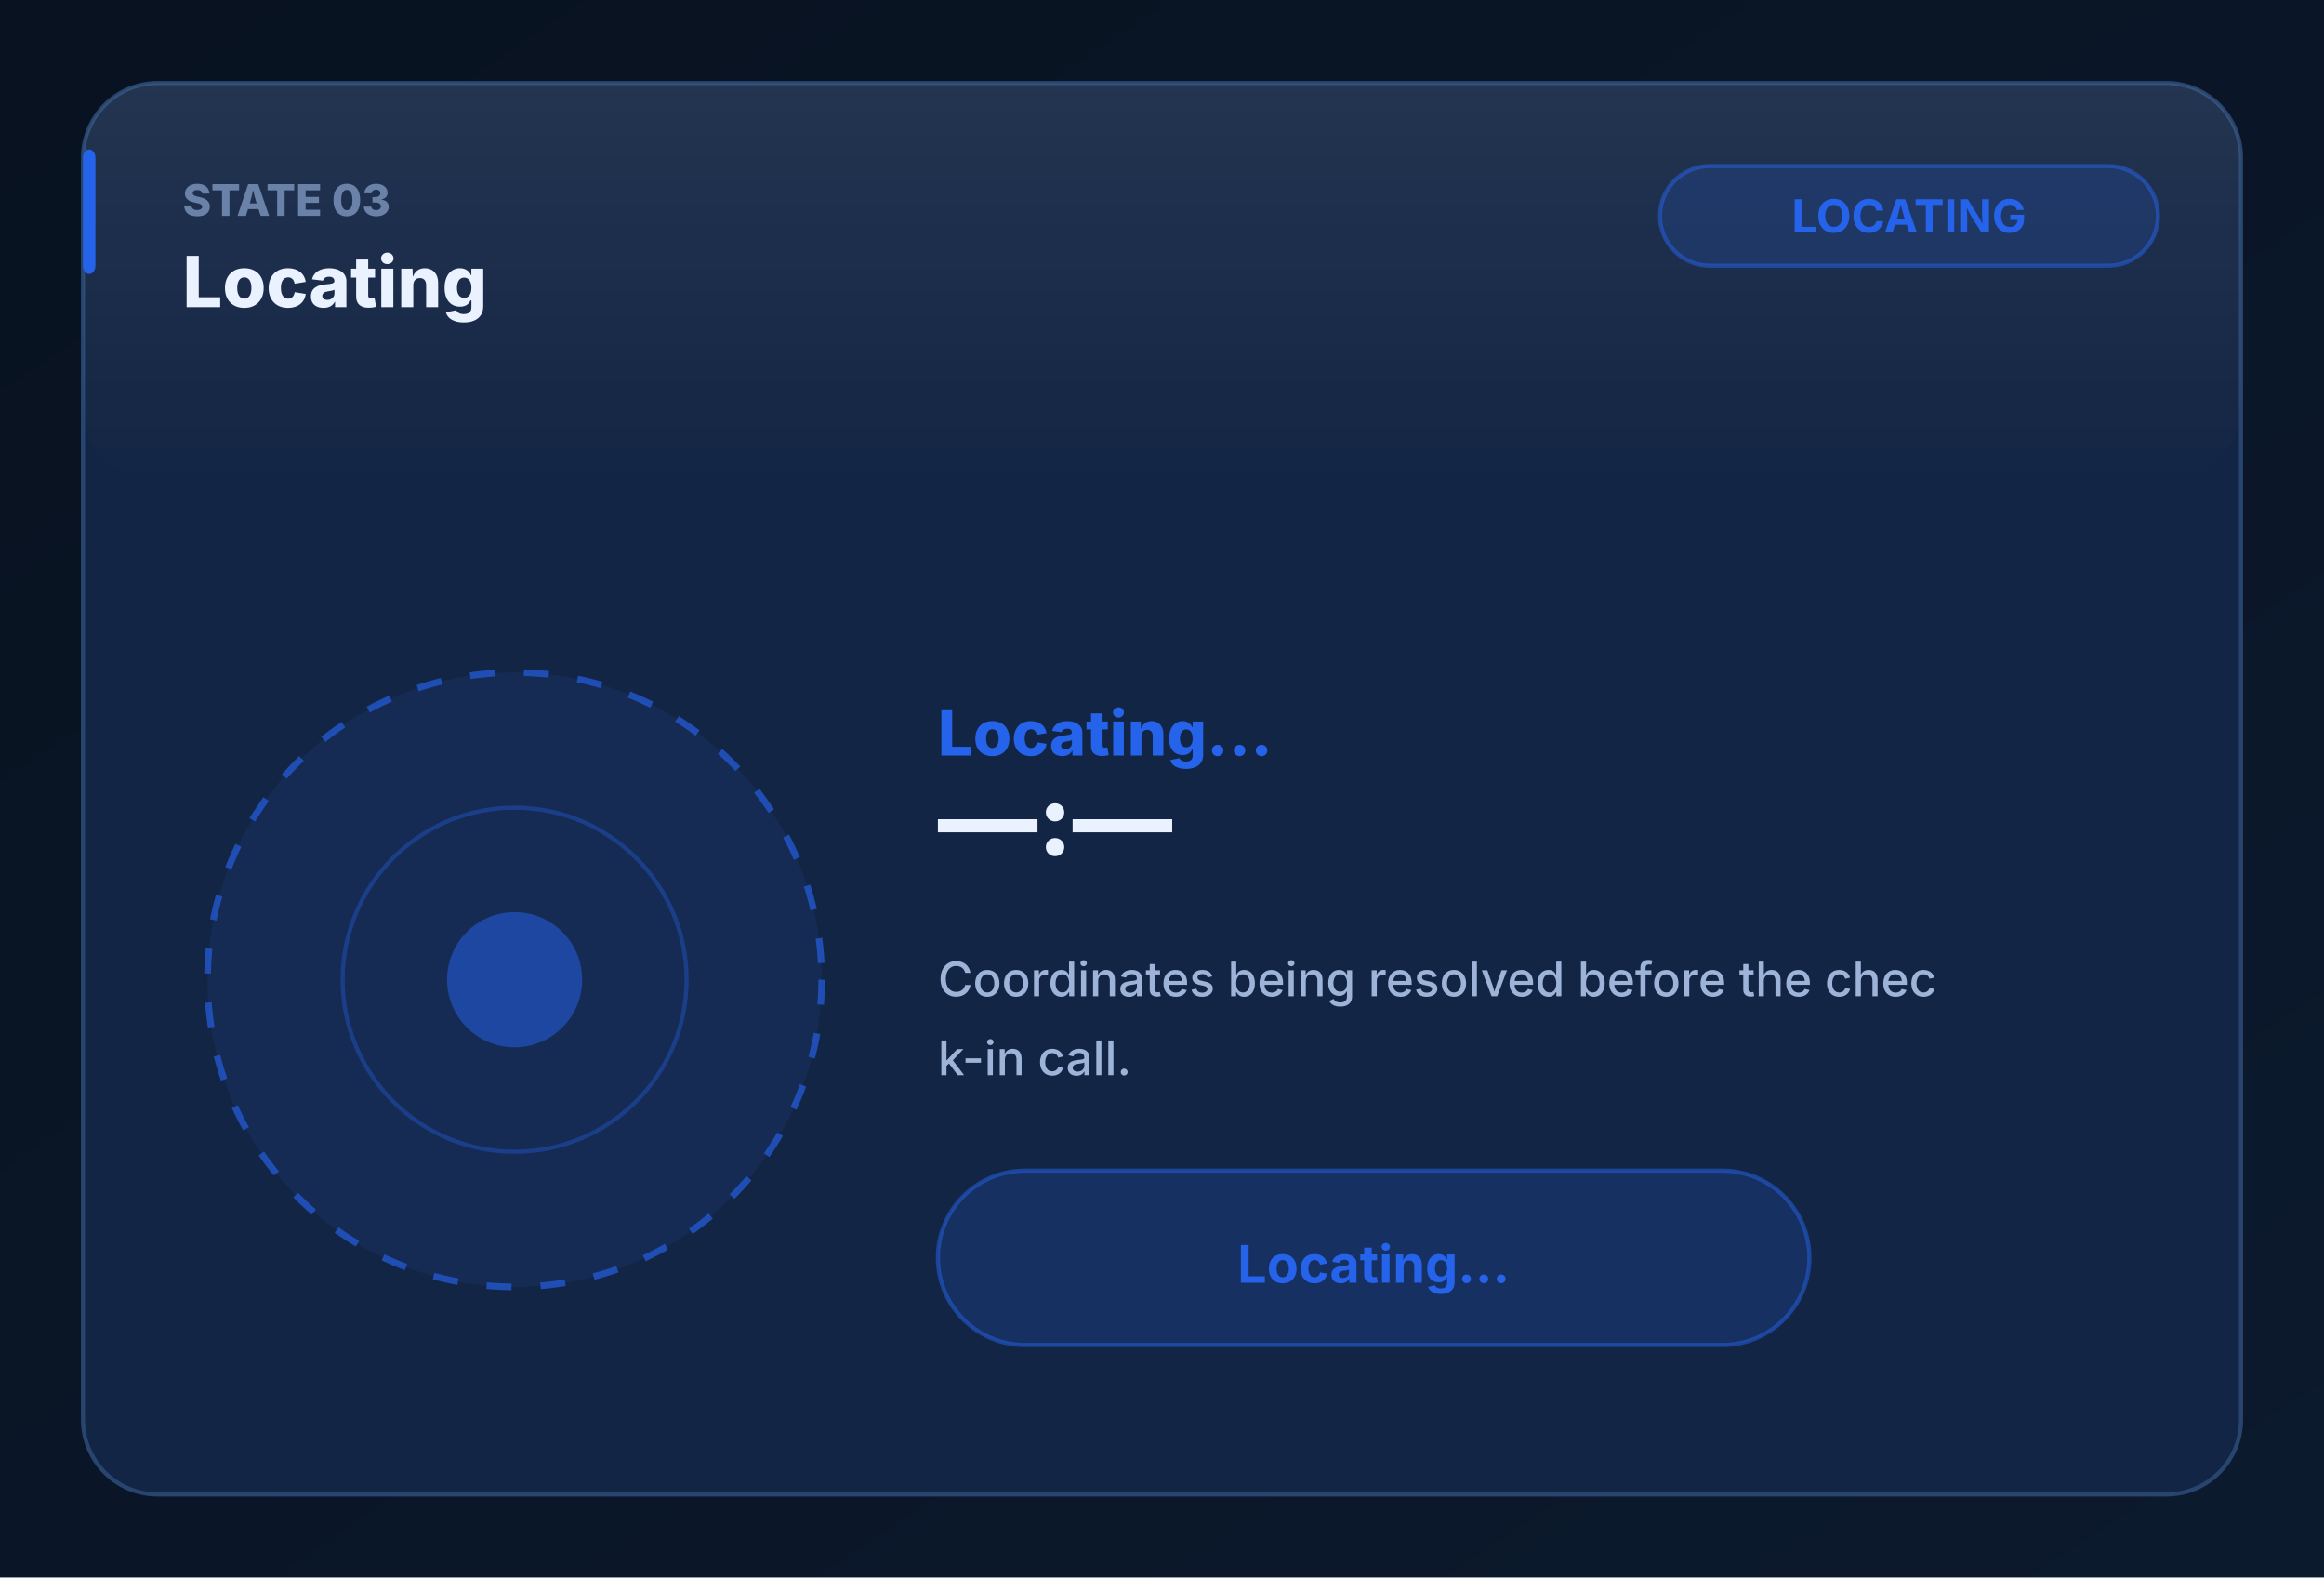
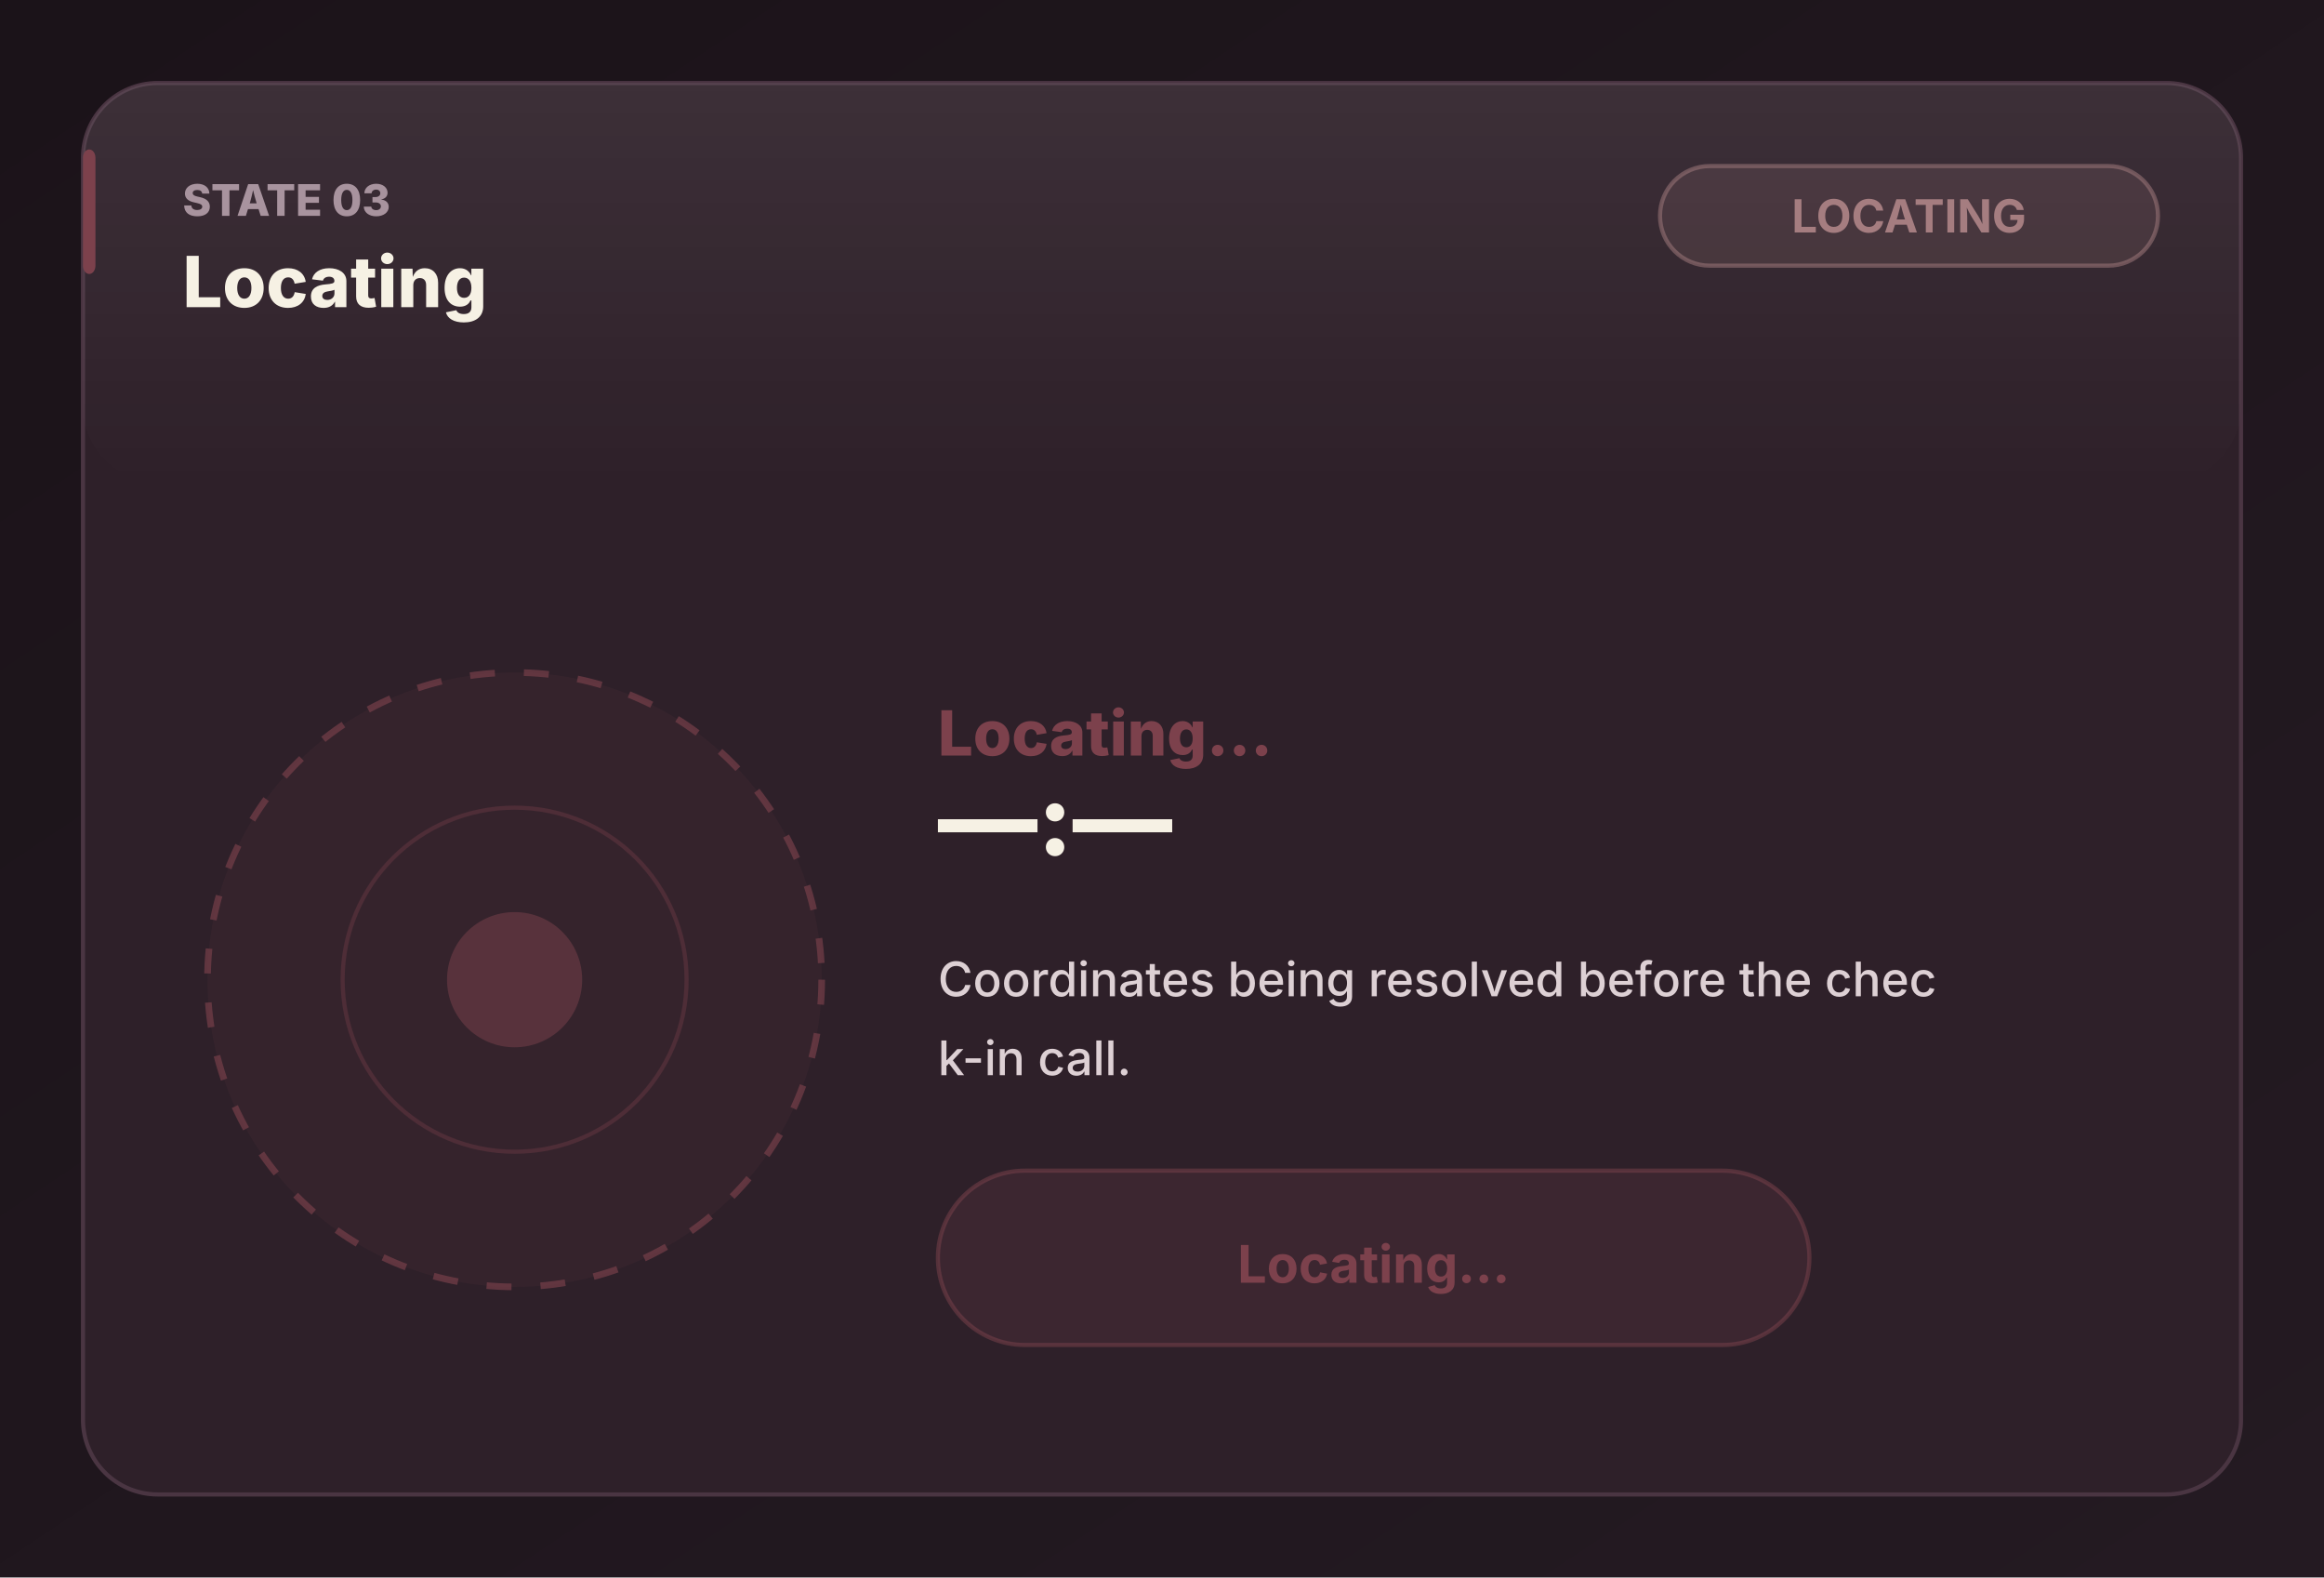
<svg xmlns="http://www.w3.org/2000/svg" viewBox="0 0 560 380" width="560" height="380" role="img">
  <defs>
    <linearGradient id="bg" x1="0" y1="0" x2="1" y2="1">
-       <stop offset="0" stop-color="#081220" />
-       <stop offset="1" stop-color="#0c1a2e" />
+       <stop offset="0" stop-color="#1b1319" />
+       <stop offset="1" stop-color="#241a22" />
    </linearGradient>
    <linearGradient id="acc" x1="0" y1="0" x2="1" y2="0">
-       <stop offset="0" stop-color="#2563eb" />
-       <stop offset="1" stop-color="#22d3ee" />
+       <stop offset="0" stop-color="#7c414c" />
+       <stop offset="1" stop-color="#e3b375" />
    </linearGradient>
    <linearGradient id="sheen" x1="0" y1="0" x2="0" y2="1">
      <stop offset="0" stop-color="#ffffff" stop-opacity="0.07" />
      <stop offset="1" stop-color="#ffffff" stop-opacity="0" />
    </linearGradient>
    <radialGradient id="glow" cx="0.5" cy="0.5" r="0.5">
-       <stop offset="0" stop-color="#2563eb" stop-opacity="0.38" />
-       <stop offset="1" stop-color="#2563eb" stop-opacity="0" />
+       <stop offset="0" stop-color="#7c414c" stop-opacity="0.38" />
+       <stop offset="1" stop-color="#7c414c" stop-opacity="0" />
    </radialGradient>
    <filter id="soft" x="-30%" y="-30%" width="160%" height="160%">
      <feGaussianBlur stdDeviation="22" />
    </filter>
  </defs>
  <rect width="560" height="380" fill="url(#bg)" />
-   <rect x="20" y="20" width="520" height="340" rx="18" fill="#132544" stroke="#27456f" stroke-width="1" />
+   <rect x="20" y="20" width="520" height="340" rx="18" fill="#2e2029" stroke="#4a3542" stroke-width="1" />
  <rect x="20" y="20" width="520" height="96" rx="18" fill="url(#sheen)" />
-   <rect x="20" y="36" width="3" height="30" rx="2" fill="#2563eb" />
-   <text x="44" y="52" font-family="Inter,'Segoe UI',system-ui,sans-serif" font-size="10.5" font-weight="800" fill="#6b82a8" text-anchor="start">STATE 03</text>
-   <text x="44" y="74" font-family="Inter,'Segoe UI',system-ui,sans-serif" font-size="17" font-weight="800" fill="#eaf1ff" text-anchor="start">Locating</text>
-   <rect x="400" y="40" width="120" height="24" rx="12" fill="#2563eb" opacity="0.16" />
-   <rect x="400" y="40" width="120" height="24" rx="12" fill="none" stroke="#2563eb" stroke-width="1" opacity="0.5" />
-   <text x="460" y="56" font-family="Inter,'Segoe UI',system-ui,sans-serif" font-size="11" font-weight="700" fill="#2563eb" text-anchor="middle">LOCATING</text>
-   <circle cx="124" cy="236" r="74" fill="#2563eb" opacity="0.10" />
-   <circle cx="124" cy="236" r="74" fill="none" stroke="#2563eb" stroke-width="1.6" stroke-opacity="0.65" stroke-dasharray="6 7" />
-   <circle cx="124" cy="236" r="41.44" fill="none" stroke="#2563eb" stroke-width="1" stroke-opacity="0.35" />
-   <circle cx="124" cy="236" r="16.28" fill="#2563eb" opacity="0.5" />
-   <text x="226" y="182" font-family="Inter,'Segoe UI',system-ui,sans-serif" font-size="15" font-weight="800" fill="#2563eb" text-anchor="start">Locating…</text>
-   <text x="226" y="206" font-family="Inter,'Segoe UI',system-ui,sans-serif" font-size="24" font-weight="800" fill="#eaf1ff" text-anchor="start">—:—</text>
-   <text x="226" y="240" font-family="Inter,'Segoe UI',system-ui,sans-serif" font-size="11.5" font-weight="500" fill="#9db4d8" text-anchor="start">Coordinates being resolved before the chec</text>
-   <text x="226" y="259" font-family="Inter,'Segoe UI',system-ui,sans-serif" font-size="11.5" font-weight="500" fill="#9db4d8" text-anchor="start">k-in call.</text>
-   <rect x="226" y="282" width="210" height="42" rx="21" fill="#2563eb" opacity="0.18" />
-   <rect x="226" y="282" width="210" height="42" rx="21" fill="none" stroke="#2563eb" stroke-width="1" opacity="0.5" />
-   <text x="331" y="309" font-family="Inter,'Segoe UI',system-ui,sans-serif" font-size="12.5" font-weight="700" fill="#2563eb" text-anchor="middle">Locating…</text>
+   <rect x="20" y="36" width="3" height="30" rx="2" fill="#7c414c" />
+   <text x="44" y="52" font-family="Inter,'Segoe UI',system-ui,sans-serif" font-size="10.5" font-weight="800" fill="#a8939e" text-anchor="start">STATE 03</text>
+   <text x="44" y="74" font-family="Inter,'Segoe UI',system-ui,sans-serif" font-size="17" font-weight="800" fill="#f6f1e4" text-anchor="start">Locating</text>
+   <rect x="400" y="40" width="120" height="24" rx="12" fill="#a57d80" opacity="0.16" />
+   <rect x="400" y="40" width="120" height="24" rx="12" fill="none" stroke="#a57d80" stroke-width="1" opacity="0.5" />
+   <text x="460" y="56" font-family="Inter,'Segoe UI',system-ui,sans-serif" font-size="11" font-weight="700" fill="#a57d80" text-anchor="middle">LOCATING</text>
+   <circle cx="124" cy="236" r="74" fill="#7c414c" opacity="0.10" />
+   <circle cx="124" cy="236" r="74" fill="none" stroke="#7c414c" stroke-width="1.6" stroke-opacity="0.65" stroke-dasharray="6 7" />
+   <circle cx="124" cy="236" r="41.44" fill="none" stroke="#7c414c" stroke-width="1" stroke-opacity="0.35" />
+   <circle cx="124" cy="236" r="16.28" fill="#7c414c" opacity="0.5" />
+   <text x="226" y="182" font-family="Inter,'Segoe UI',system-ui,sans-serif" font-size="15" font-weight="800" fill="#7c414c" text-anchor="start">Locating…</text>
+   <text x="226" y="206" font-family="Inter,'Segoe UI',system-ui,sans-serif" font-size="24" font-weight="800" fill="#f6f1e4" text-anchor="start">—:—</text>
+   <text x="226" y="240" font-family="Inter,'Segoe UI',system-ui,sans-serif" font-size="11.5" font-weight="500" fill="#ddd0d4" text-anchor="start">Coordinates being resolved before the chec</text>
+   <text x="226" y="259" font-family="Inter,'Segoe UI',system-ui,sans-serif" font-size="11.5" font-weight="500" fill="#ddd0d4" text-anchor="start">k-in call.</text>
+   <rect x="226" y="282" width="210" height="42" rx="21" fill="#7c414c" opacity="0.18" />
+   <rect x="226" y="282" width="210" height="42" rx="21" fill="none" stroke="#7c414c" stroke-width="1" opacity="0.5" />
+   <text x="331" y="309" font-family="Inter,'Segoe UI',system-ui,sans-serif" font-size="12.5" font-weight="700" fill="#7c414c" text-anchor="middle">Locating…</text>
</svg>
